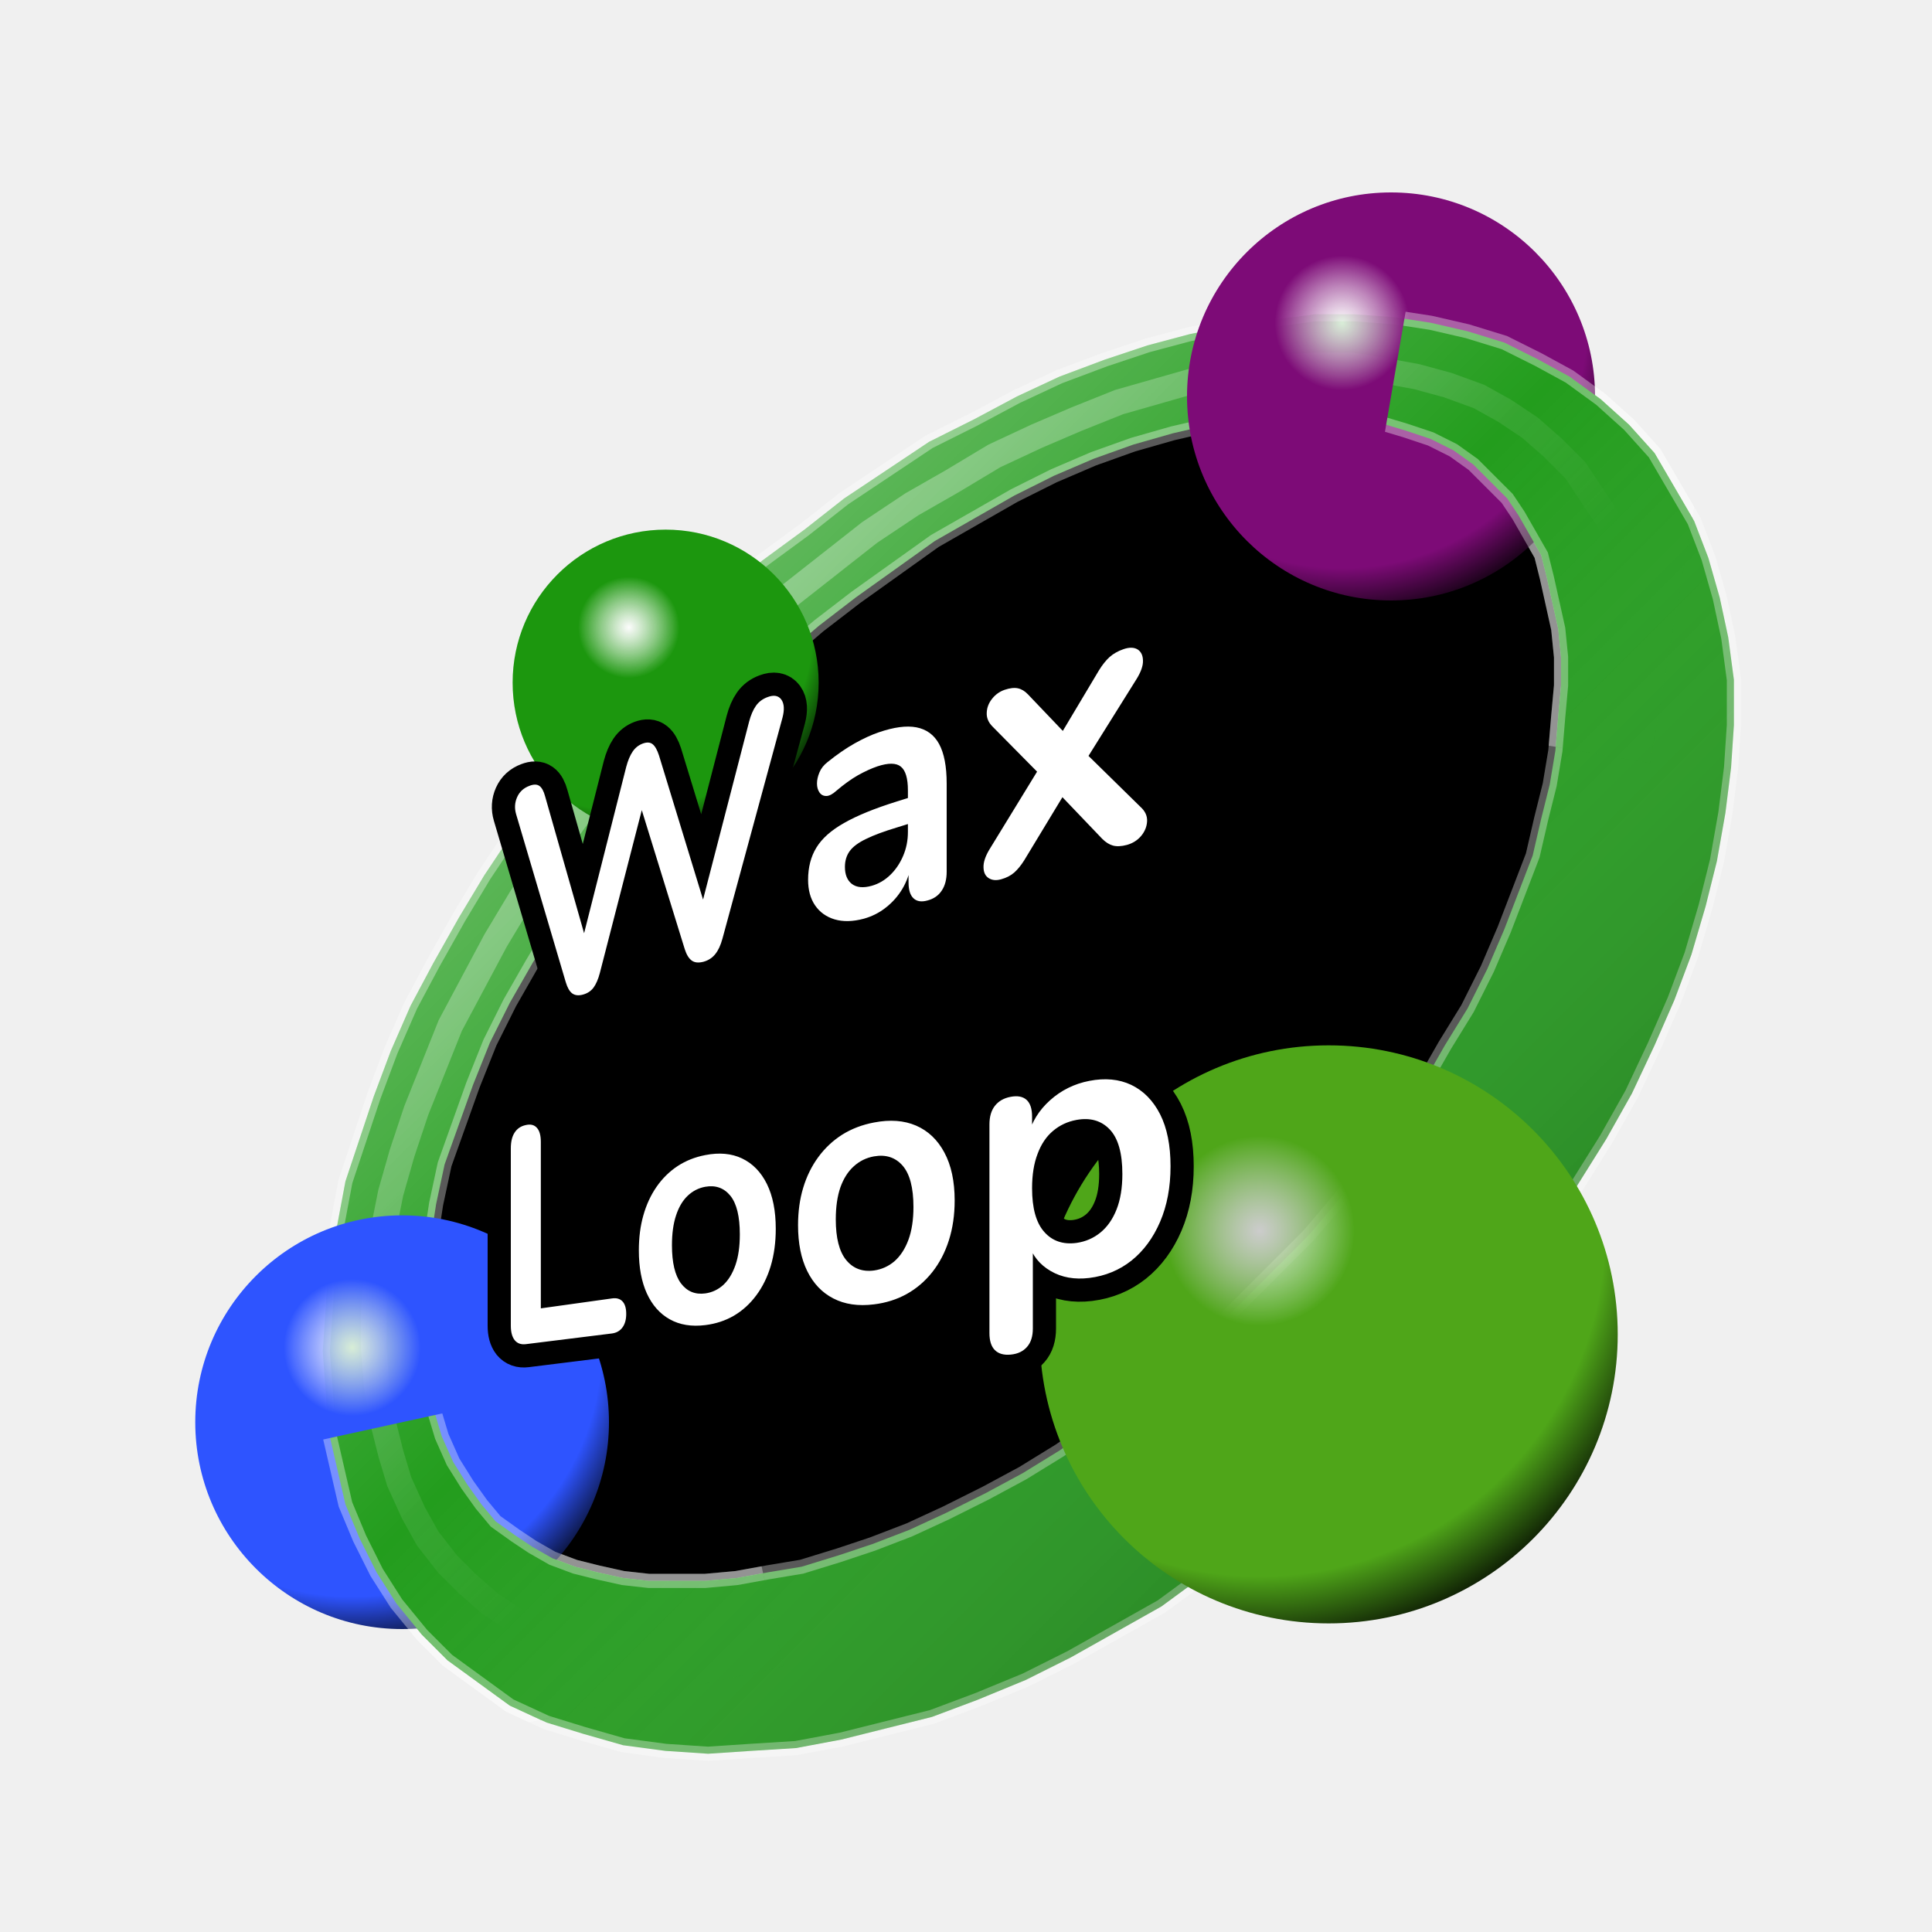
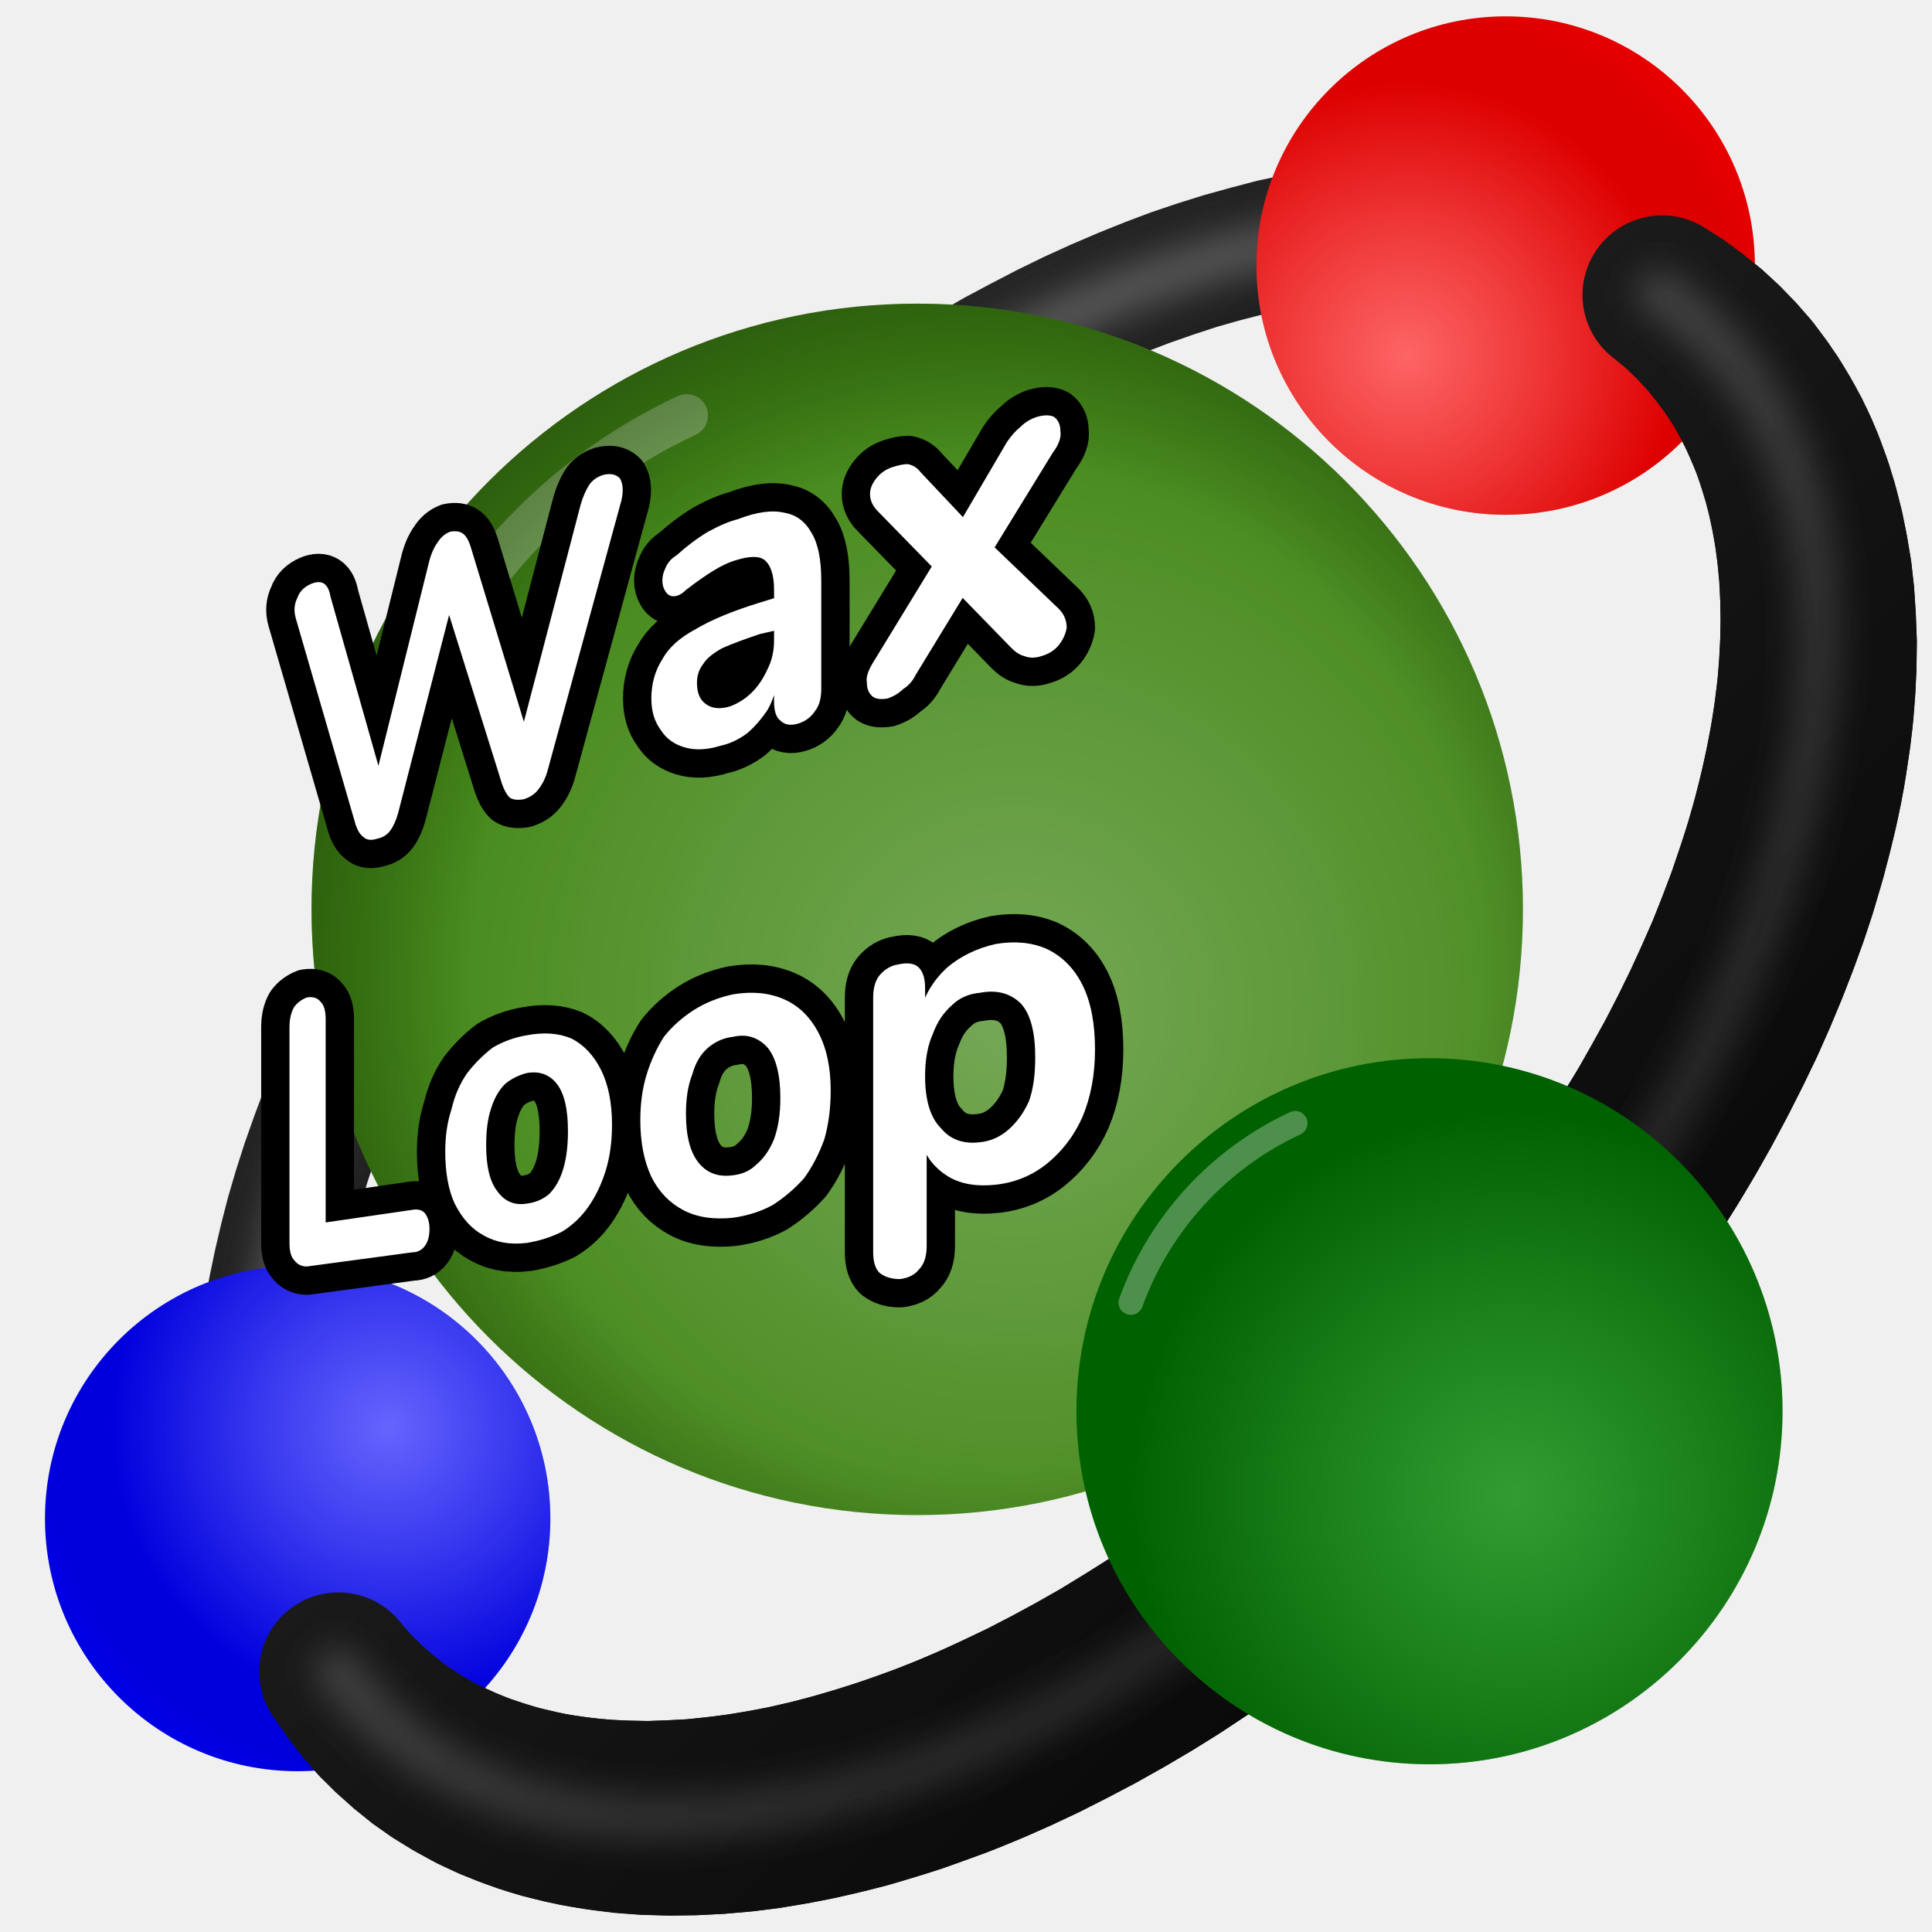
- <svg xmlns="http://www.w3.org/2000/svg" viewBox="0 0 150 150" version="1.1" role="img" aria-label="Logo">
+ <svg xmlns="http://www.w3.org/2000/svg" viewBox="12.3 13.9 122.8 122.8" version="1.1" role="img" aria-label="Logo">
  <defs>
-     <linearGradient id="l-ring" gradientUnits="userSpaceOnUse" x1="120" y1="120" x2="520" y2="520">
-       <stop offset="0" stop-color="#fff" stop-opacity=".45" />
-       <stop offset=".45" stop-color="#fff" stop-opacity="0" />
-       <stop offset="1" stop-color="#000" stop-opacity=".3" />
+     <linearGradient id="l-tube" gradientUnits="userSpaceOnUse" x1="150" y1="150" x2="480" y2="480">
+       <stop offset="0" stop-color="#2c2c2c" />
+       <stop offset=".55" stop-color="#151515" />
+       <stop offset="1" stop-color="#070707" />
    </linearGradient>
-     <linearGradient id="l-shine" gradientUnits="userSpaceOnUse" x1="120" y1="120" x2="480" y2="480">
-       <stop offset="0" stop-color="#fff" stop-opacity=".5" />
-       <stop offset=".6" stop-color="#fff" stop-opacity="0" />
+     <linearGradient id="l-tube-hi" gradientUnits="userSpaceOnUse" x1="150" y1="150" x2="480" y2="480">
+       <stop offset="0" stop-color="#9a9a9a" stop-opacity=".55" />
+       <stop offset=".6" stop-color="#7a7a7a" stop-opacity=".35" />
+       <stop offset="1" stop-color="#555" stop-opacity=".25" />
    </linearGradient>
-     <g id="l-band">
-       <path d="M524 100L534 109L543 119L550 131L557 143L562 156L566 170L569 184L571 199L571 215L570 230L568 246L565 263L561 279L556 296L550 312L543 328L535 345L526 361L516 377L506 393L495 409L483 424L470 439L457 453L443 467L429 480L414 492L399 504L384 515L369 526L353 535L337 544L321 552L304 559L288 565L272 569L256 573L240 576L224 577L209 578L194 577L179 575L165 571L152 567L139 561L128 553L117 545L108 536L99 525L92 514L86 502L81 490L78 477L75 464L74 450L73 436L74 421L75 407L78 392L81 376L86 361L91 346L97 330L104 314L112 299L121 283L130 268L140 253L151 238L163 223L175 209L187 195L201 182L214 169L228 157L243 146L257 135L272 125L287 115L303 107L318 99L333 92L349 86L364 81L379 77L394 74L408 72L423 70L437 70L451 71L464 73L477 76L490 80L502 86L513 92ZM485 129L479 123L472 118L464 114L455 111L445 108L434 107L423 106L411 106L399 107L386 109L373 112L359 116L345 121L331 127L317 134L303 142L289 150L275 160L261 170L248 180L234 192L222 204L209 216L197 229L186 242L175 256L165 270L156 284L147 299L139 313L132 327L126 342L121 356L116 370L113 384L111 397L109 410L108 423L109 435L110 446L112 456L115 466L119 475L124 483L129 490L134 496L141 501L147 505L154 509L162 512L170 514L179 516L188 517L198 517L208 517L219 516L230 514L242 512L255 508L267 504L280 499L293 493L307 486L320 479L333 471L346 462L360 452L372 442L385 431L397 419L409 407L421 395L432 382L442 369L452 356L461 342L469 328L477 315L484 301L490 287L495 274L500 261L503 248L506 236L508 224L509 212L510 201L510 191L509 181L507 172L505 163L503 155L499 148L495 141L491 135Z" style="fill:#239d1d;stroke:#fff;stroke-opacity:.35;stroke-width:5" fill-rule="evenodd" />
-       <path d="M524 100L534 109L543 119L550 131L557 143L562 156L566 170L569 184L571 199L571 215L570 230L568 246L565 263L561 279L556 296L550 312L543 328L535 345L526 361L516 377L506 393L495 409L483 424L470 439L457 453L443 467L429 480L414 492L399 504L384 515L369 526L353 535L337 544L321 552L304 559L288 565L272 569L256 573L240 576L224 577L209 578L194 577L179 575L165 571L152 567L139 561L128 553L117 545L108 536L99 525L92 514L86 502L81 490L78 477L75 464L74 450L73 436L74 421L75 407L78 392L81 376L86 361L91 346L97 330L104 314L112 299L121 283L130 268L140 253L151 238L163 223L175 209L187 195L201 182L214 169L228 157L243 146L257 135L272 125L287 115L303 107L318 99L333 92L349 86L364 81L379 77L394 74L408 72L423 70L437 70L451 71L464 73L477 76L490 80L502 86L513 92ZM485 129L479 123L472 118L464 114L455 111L445 108L434 107L423 106L411 106L399 107L386 109L373 112L359 116L345 121L331 127L317 134L303 142L289 150L275 160L261 170L248 180L234 192L222 204L209 216L197 229L186 242L175 256L165 270L156 284L147 299L139 313L132 327L126 342L121 356L116 370L113 384L111 397L109 410L108 423L109 435L110 446L112 456L115 466L119 475L124 483L129 490L134 496L141 501L147 505L154 509L162 512L170 514L179 516L188 517L198 517L208 517L219 516L230 514L242 512L255 508L267 504L280 499L293 493L307 486L320 479L333 471L346 462L360 452L372 442L385 431L397 419L409 407L421 395L432 382L442 369L452 356L461 342L469 328L477 315L484 301L490 287L495 274L500 261L503 248L506 236L508 224L509 212L510 201L510 191L509 181L507 172L505 163L503 155L499 148L495 141L491 135Z" fill="url(#l-ring)" fill-rule="evenodd" />
-       <path d="M507 117L515 125L521 134L527 143L531 153L535 164L538 176L539 188L540 200L540 213L539 227L537 241L534 255L530 270L525 285L520 300L513 315L506 330L497 345L488 360L479 374L468 389L457 403L445 417L433 430L420 443L407 455L393 467L380 478L365 488L351 498L336 507L322 515L307 522L292 529L278 534L263 539L249 543L235 545L222 547L208 548L196 547L184 546L172 544L161 540L151 536L141 531L132 525L124 518L117 511L110 502L105 493L100 482L97 472L94 460L92 448L91 435L91 422L92 409L94 395L97 380L101 366L106 351L112 336L118 321L126 306L134 291L143 276L153 261L163 247L174 233L186 219L198 206L211 193L224 180L238 169L252 158L266 147L281 137L295 129L310 120L325 113L339 107L354 101L368 97L382 93L396 90L410 89L423 88L436 88L448 90L459 92L470 95L481 99L490 104L499 110L507 117" fill="none" stroke="url(#l-shine)" stroke-width="9" stroke-linecap="round" />
-     </g>
-     <radialGradient id="l-success" cx="38%" cy="32%" r="75%">
-       <stop offset="0" stop-color="#fff" stop-opacity=".8" />
-       <stop offset=".22" style="stop-color:#1c970e" />
-       <stop offset=".8" style="stop-color:#1c970e" />
-       <stop offset="1" stop-color="#000" />
+     <filter id="l-soft" x="-10%" y="-10%" width="120%" height="120%">
+       <feGaussianBlur stdDeviation="5" />
+     </filter>
+     <radialGradient id="l-gray-g" cx="58%" cy="58%" r=".55">
+       <stop offset="0" stop-color="#c4c4c4" stop-opacity=".95" />
+       <stop offset=".5" stop-color="#c4c4c4" stop-opacity=".5" />
+       <stop offset="1" stop-color="#c4c4c4" stop-opacity="0" />
    </radialGradient>
-     <radialGradient id="l-tertiary" cx="38%" cy="32%" r="75%">
-       <stop offset="0" stop-color="#fff" stop-opacity=".8" />
-       <stop offset=".22" style="stop-color:#7d0b77" />
-       <stop offset=".8" style="stop-color:#7d0b77" />
-       <stop offset="1" stop-color="#000" />
+     <radialGradient id="l-red-g" cx="30%" cy="68%" r=".55">
+       <stop offset="0" stop-color="#ff6a6a" stop-opacity=".95" />
+       <stop offset=".5" stop-color="#ff6a6a" stop-opacity=".5" />
+       <stop offset="1" stop-color="#ff6a6a" stop-opacity="0" />
    </radialGradient>
-     <clipPath id="l-front-tertiary">
-       <path d="M431.0 209.4L541.4 228.4L579.4 7.6L469.0 -11.4Z" />
-     </clipPath>
-     <radialGradient id="l-secondary" cx="38%" cy="32%" r="75%">
-       <stop offset="0" stop-color="#fff" stop-opacity=".8" />
-       <stop offset=".22" style="stop-color:#2e54ff" />
-       <stop offset=".8" style="stop-color:#2e54ff" />
-       <stop offset="1" stop-color="#000" />
+     <radialGradient id="l-red-r" cx="30%" cy="68%" r=".95">
+       <stop offset=".72" stop-color="#ff0000" stop-opacity="0" />
+       <stop offset="1" stop-color="#ff0000" />
    </radialGradient>
-     <clipPath id="l-front-secondary">
-       <path d="M-9.4 485.2L14.8 595.6L235.6 547.2L211.4 436.8Z" />
-     </clipPath>
-     <radialGradient id="l-primary" cx="38%" cy="32%" r="75%">
-       <stop offset="0" stop-color="#fff" stop-opacity=".8" />
-       <stop offset=".22" style="stop-color:#4fa619" />
-       <stop offset=".8" style="stop-color:#4fa619" />
-       <stop offset="1" stop-color="#000" />
+     <radialGradient id="l-blue-g" cx="68%" cy="32%" r=".55">
+       <stop offset="0" stop-color="#6a6aff" stop-opacity=".95" />
+       <stop offset=".5" stop-color="#6a6aff" stop-opacity=".5" />
+       <stop offset="1" stop-color="#6a6aff" stop-opacity="0" />
+     </radialGradient>
+     <radialGradient id="l-blue-r" cx="68%" cy="32%" r=".95">
+       <stop offset=".72" stop-color="#0000ff" stop-opacity="0" />
+       <stop offset="1" stop-color="#0000ff" />
+     </radialGradient>
+     <radialGradient id="l-green-g" cx="62%" cy="62%" r=".55">
+       <stop offset="0" stop-color="#35a035" stop-opacity=".95" />
+       <stop offset=".5" stop-color="#35a035" stop-opacity=".5" />
+       <stop offset="1" stop-color="#35a035" stop-opacity="0" />
+     </radialGradient>
+     <radialGradient id="l-title-g" cx="58%" cy="58%" r=".55">
+       <stop offset="0" stop-color="#fff" stop-opacity=".95" />
+       <stop offset=".5" stop-color="#fff" stop-opacity=".5" />
+       <stop offset="1" stop-color="#fff" stop-opacity="0" />
+     </radialGradient>
+     <radialGradient id="l-title-e" cx=".55" cy=".55" r=".6">
+       <stop offset=".7" stop-color="#000" stop-opacity="0" />
+       <stop offset="1" stop-color="#000" stop-opacity=".35" />
    </radialGradient>
  </defs>
  <g transform="translate(9 9) scale(0.22)">
-     <ellipse cx="315.7" cy="317.8" rx="277.3" ry="162.4" transform="rotate(-46.3 315.7 317.8)" fill="#000" />
-     <use href="#l-band" />
-     <circle cx="194" cy="200" r="54" fill="url(#l-success)" />
-     <circle cx="450" cy="99" r="72" fill="url(#l-tertiary)" />
-     <circle cx="101" cy="461" r="73" fill="url(#l-secondary)" />
-     <circle cx="428" cy="430" r="102" fill="url(#l-primary)" />
-     <use href="#l-band" clip-path="url(#l-front-tertiary)" />
-     <use href="#l-band" clip-path="url(#l-front-secondary)" />
+     <path d="M523.9 100.0L528.8 104.5L533.5 109.3L537.9 114.3L542.0 119.7L545.9 125.2L549.5 131.1L552.8 137.1L555.8 143.4L558.4 149.8L560.8 156.5L562.8 163.3L564.6 170.3L566.0 177.4L567.2 184.6L568.0 192.0L568.5 199.4L568.8 207.0L568.7 214.7L568.4 222.4L567.8 230.2L566.9 238.1L565.7 246.1L564.3 254.1L562.6 262.1L560.6 270.2L558.4 278.3L556.0 286.5L553.3 294.6L550.3 302.8L547.1 311.0L543.7 319.1L540.1 327.3L536.2 335.4L532.1 343.5L527.8 351.6L523.3 359.7L518.6 367.7L513.7 375.6L508.6 383.5L503.3 391.4L497.8 399.1L492.1 406.8L486.3 414.4L480.3 421.9L474.2 429.2L467.9 436.5L461.4 443.7L454.8 450.7L448.1 457.6L441.2 464.4L434.2 471.0L427.1 477.5L419.9 483.9L412.6 490.0L405.2 496.0L397.7 501.8L390.1 507.5L382.5 513.0L374.7 518.2L367.0 523.3L359.1 528.2L351.2 532.8L343.3 537.3L335.3 541.5L327.4 545.5L319.4 549.3L311.3 552.9L303.3 556.2L295.3 559.2L287.3 562.1L279.3 564.6L271.3 567.0L263.3 569.0L255.4 570.8L247.5 572.3L239.7 573.6L231.9 574.5L224.2 575.2L216.5 575.6L208.9 575.7L201.4 575.5L194.1 575.0L186.8 574.2L179.6 573.1L172.6 571.7L165.7 570.0L158.9 567.9L152.4 565.5L146.0 562.8L139.8 559.8L133.8 556.5L128.0 552.9L122.5 549.0L117.3 544.8L112.3 540.3L107.5 535.6L103.1 530.7L99.0 525.5L95.1 520.1L91.5 514.5L88.3 508.7L85.3 502.7L82.7 496.6L80.3 490.4L78.2 484.0L76.4 477.4L74.9 470.8L73.6 464.0L72.6 457.1L71.9 450.2L71.5 443.1L71.3 435.9L71.4 428.7L71.7 421.3L72.3 413.9L73.1 406.4L74.2 398.9L75.5 391.3L77.1 383.6L78.9 375.9L80.9 368.1L83.2 360.3L85.7 352.5L88.5 344.6L91.4 336.8L94.6 328.9L98.0 321.0L101.6 313.1L105.5 305.3L109.5 297.4L113.7 289.6L118.2 281.8L122.8 274.0L127.7 266.3L132.7 258.6L137.9 251.0L143.2 243.5L148.8 236.0L154.5 228.6L160.3 221.3L166.4 214.1L172.5 207.0L178.8 200.0L185.3 193.2L191.8 186.4L198.5 179.8L205.4 173.3L212.3 167.0L219.3 160.8L226.4 154.8L233.6 148.9L240.9 143.2L248.3 137.6L255.7 132.3L263.2 127.1L270.7 122.1L278.3 117.3L286.0 112.7L293.6 108.3L301.3 104.2L309.0 100.2L316.8 96.4L324.5 92.9L332.2 89.6L339.9 86.5L347.6 83.6L355.3 81.0L363.0 78.6L370.6 76.5L378.2 74.5L385.7 72.9L393.2 71.5L400.7 70.3L408.0 69.4L415.4 68.7L422.6 68.3L429.8 68.2L436.9 68.3L443.9 68.7L450.8 69.3L457.6 70.3L464.3 71.5L470.9 73.0L477.4 74.8L483.8 76.9L490.0 79.3L496.1 82.0L502.0 85.0L507.8 88.3L513.3 91.9L518.7 95.8L523.9 100.0L490.7 134.7L488.0 131.8L485.0 129.0L481.9 126.3L478.6 123.8L475.1 121.5L471.4 119.3L467.5 117.3L463.3 115.4L459.0 113.8L454.4 112.3L449.7 111.0L444.8 110.0L439.6 109.1L434.3 108.5L428.9 108.1L423.2 107.9L417.4 107.9L411.5 108.2L405.4 108.7L399.2 109.4L392.9 110.4L386.5 111.6L379.9 113.1L373.3 114.8L366.6 116.7L359.9 118.9L353.0 121.3L346.2 123.9L339.2 126.8L332.3 129.8L325.3 133.1L318.3 136.6L311.3 140.3L304.3 144.3L297.3 148.4L290.3 152.7L283.4 157.2L276.5 161.9L269.7 166.8L262.8 171.9L256.1 177.1L249.4 182.5L242.8 188.1L236.3 193.8L229.9 199.7L223.6 205.7L217.4 211.8L211.3 218.0L205.3 224.4L199.5 230.9L193.8 237.5L188.2 244.1L182.8 250.9L177.6 257.7L172.5 264.6L167.5 271.6L162.8 278.6L158.2 285.7L153.8 292.8L149.6 300.0L145.6 307.1L141.8 314.3L138.2 321.5L134.8 328.6L131.6 335.8L128.7 342.9L125.9 350.0L123.4 357.0L121.1 364.0L119.0 370.9L117.1 377.8L115.5 384.6L114.1 391.3L113.0 397.8L112.0 404.3L111.3 410.7L110.9 416.9L110.6 423.0L110.6 428.9L110.9 434.7L111.3 440.4L112.0 445.8L112.8 451.1L113.9 456.2L115.2 461.0L116.7 465.7L118.4 470.2L120.2 474.5L122.3 478.5L124.5 482.3L126.8 486.0L129.3 489.4L132.0 492.6L134.7 495.5L137.7 498.3L140.7 500.9L143.9 503.3L147.2 505.6L150.6 507.6L154.1 509.5L157.8 511.2L161.6 512.8L165.6 514.2L169.7 515.5L174.0 516.5L178.4 517.5L182.9 518.2L187.7 518.8L192.5 519.2L197.6 519.4L202.7 519.5L208.1 519.3L213.5 519.0L219.1 518.4L224.9 517.7L230.7 516.7L236.7 515.6L242.8 514.2L249.0 512.6L255.2 510.8L261.6 508.8L268.0 506.6L274.6 504.2L281.1 501.6L287.8 498.7L294.4 495.6L301.1 492.4L307.8 488.9L314.6 485.2L321.3 481.4L328.0 477.3L334.8 473.1L341.5 468.6L348.1 464.0L354.8 459.2L361.4 454.3L367.9 449.2L374.4 443.9L380.8 438.5L387.1 432.9L393.3 427.2L399.5 421.3L405.5 415.4L411.4 409.3L417.2 403.1L422.9 396.8L428.5 390.4L433.9 383.9L439.2 377.3L444.3 370.7L449.3 364.0L454.1 357.2L458.8 350.4L463.2 343.6L467.5 336.7L471.7 329.8L475.6 322.9L479.4 316.0L482.9 309.1L486.3 302.2L489.4 295.3L492.4 288.5L495.1 281.7L497.7 274.9L500.0 268.2L502.2 261.6L504.1 255.1L505.8 248.6L507.3 242.3L508.6 236.0L509.7 229.9L510.6 223.9L511.3 218.0L511.7 212.2L512.0 206.6L512.1 201.1L512.0 195.8L511.8 190.6L511.3 185.6L510.7 180.8L509.9 176.1L508.9 171.6L507.8 167.2L506.5 163.0L505.1 158.9L503.5 155.1L501.8 151.3L499.9 147.7L497.8 144.2L495.6 140.9L493.3 137.7L490.7 134.7Z" fill="url(#l-tube)" />
+     <path d="M507.3 117.3L511.0 121.1L514.6 125.1L517.9 129.3L521.0 133.7L523.8 138.3L526.5 143.1L528.9 148.0L531.1 153.2L533.1 158.5L534.9 164.0L536.4 169.7L537.6 175.5L538.7 181.5L539.5 187.6L540.0 193.9L540.3 200.3L540.4 206.8L540.2 213.4L539.8 220.2L539.2 227.1L538.3 234.0L537.2 241.1L535.8 248.2L534.2 255.4L532.4 262.6L530.3 270.0L528.0 277.3L525.5 284.8L522.7 292.2L519.8 299.7L516.6 307.2L513.2 314.7L509.6 322.2L505.7 329.8L501.7 337.3L497.5 344.7L493.1 352.2L488.5 359.6L483.7 367.0L478.7 374.3L473.5 381.5L468.2 388.7L462.7 395.8L457.1 402.9L451.3 409.8L445.4 416.6L439.3 423.4L433.1 430.0L426.8 436.5L420.3 442.9L413.8 449.1L407.1 455.2L400.3 461.2L393.5 467.0L386.5 472.6L379.5 478.1L372.4 483.4L365.3 488.5L358.1 493.4L350.9 498.2L343.6 502.7L336.3 507.1L328.9 511.3L321.6 515.2L314.2 518.9L306.9 522.5L299.5 525.8L292.2 528.9L284.9 531.7L277.7 534.3L270.4 536.7L263.3 538.9L256.1 540.8L249.1 542.5L242.1 544.0L235.2 545.2L228.4 546.1L221.6 546.8L215.0 547.3L208.5 547.5L202.1 547.5L195.8 547.2L189.7 546.7L183.6 546.0L177.8 545.0L172.0 543.7L166.5 542.2L161.0 540.5L155.8 538.5L150.7 536.3L145.8 533.9L141.1 531.2L136.5 528.3L132.2 525.2L128.1 521.8L124.1 518.3L120.4 514.5L116.8 510.5L113.5 506.3L110.4 501.9L107.6 497.3L104.9 492.5L102.5 487.6L100.3 482.4L98.3 477.1L96.5 471.6L95.0 465.9L93.8 460.1L92.7 454.1L91.9 448.0L91.4 441.7L91.1 435.3L91.0 428.8L91.2 422.2L91.6 415.4L92.2 408.5L93.1 401.6L94.2 394.5L95.6 387.4L97.2 380.2L99.0 373.0L101.1 365.6L103.4 358.3L105.9 350.8L108.7 343.4L111.6 335.9L114.8 328.4L118.2 320.9L121.8 313.4L125.7 305.8L129.7 298.3L133.9 290.9L138.3 283.4L142.9 276.0L147.7 268.6L152.7 261.3L157.9 254.1L163.2 246.9L168.7 239.8L174.3 232.7L180.1 225.8L186.0 219.0L192.1 212.2L198.3 205.6L204.6 199.1L211.1 192.7L217.6 186.5L224.3 180.4L231.1 174.4L237.9 168.6L244.9 163.0L251.9 157.5L259.0 152.2L266.1 147.1L273.3 142.2L280.5 137.4L287.8 132.9L295.1 128.5L302.5 124.3L309.8 120.4L317.2 116.7L324.5 113.1L331.9 109.8L339.2 106.7L346.5 103.9L353.7 101.3L361.0 98.9L368.1 96.7L375.3 94.8L382.3 93.1L389.3 91.6L396.2 90.4L403.0 89.5L409.8 88.8L416.4 88.3L422.9 88.1L429.3 88.1L435.6 88.4L441.7 88.9L447.8 89.6L453.6 90.6L459.4 91.9L464.9 93.4L470.4 95.1L475.6 97.1L480.7 99.3L485.6 101.7L490.3 104.4L494.9 107.3L499.2 110.4L503.3 113.8L507.3 117.3" fill="none" stroke="url(#l-tube-hi)" stroke-width="13" stroke-linecap="round" filter="url(#l-soft)" />
+     <circle cx="194" cy="200" r="54" fill="#808080" />
+     <circle cx="194" cy="200" r="54" fill="url(#l-gray-g)" />
+     <circle cx="450" cy="99" r="72" fill="#dd0000" />
+     <circle cx="450" cy="99" r="72" fill="url(#l-red-r)" />
+     <circle cx="450" cy="99" r="72" fill="url(#l-red-g)" />
+     <circle cx="101" cy="461" r="73" fill="#0000dd" />
+     <circle cx="101" cy="461" r="73" fill="url(#l-blue-r)" />
+     <circle cx="101" cy="461" r="73" fill="url(#l-blue-g)" />
+     <circle cx="280" cy="285" r="175" fill="#408614" />
+     <circle cx="280" cy="285" r="175" fill="url(#l-title-g)" opacity=".3" />
+     <path d="M132.0 231.1A157.5 157.5 0 0 1 213.4 142.3" fill="none" stroke="#fff" stroke-opacity=".3" stroke-width="12.3" stroke-linecap="round" />
+     <circle cx="280" cy="285" r="175" fill="url(#l-title-e)" />
+     <path d="M506.9 87.7L512.9 91.5L518.6 95.7L524.1 100.2L529.3 105.0L534.3 110.2L539.0 115.6L543.3 121.4L547.3 127.5L551.0 133.8L554.4 140.4L557.4 147.2L560.0 154.2L562.3 161.4L564.2 168.8L565.8 176.4L567.1 184.1L568.0 191.9L568.5 199.9L568.8 208.0L568.7 216.2L568.2 224.5L567.5 232.9L566.4 241.3L565.1 249.8L563.4 258.4L561.4 267.0L559.2 275.6L556.6 284.3L553.8 293.0L550.7 301.7L547.3 310.5L543.7 319.2L539.8 327.9L535.6 336.6L531.2 345.3L526.6 353.9L521.7 362.5L516.6 371.0L511.2 379.5L505.7 387.9L499.9 396.2L493.9 404.4L487.8 412.5L481.4 420.5L474.9 428.4L468.1 436.2L461.2 443.9L454.2 451.4L447.0 458.7L439.6 465.9L432.1 473.0L424.5 479.8L416.8 486.5L408.9 493.0L401.0 499.3L392.9 505.4L384.8 511.3L376.5 517.0L368.2 522.5L359.9 527.7L351.5 532.7L343.0 537.4L334.5 541.9L326.0 546.2L317.4 550.2L308.9 553.9L300.3 557.4L291.7 560.5L283.2 563.4L274.6 566.0L266.1 568.3L257.6 570.3L249.2 572.0L240.8 573.4L232.5 574.5L224.3 575.2L216.1 575.6L208.0 575.7L200.0 575.5L192.2 574.9L184.4 573.9L176.8 572.6L169.4 570.9L162.1 568.9L155.0 566.5L148.1 563.8L141.4 560.7L135.0 557.2L128.8 553.4L122.9 549.3L117.3 544.8L111.9 540.0L106.9 535.0L102.2 529.6L97.9 524.0L93.9 518.2A22.9 22.9 0 0 1 131.1 491.5L131.1 491.5L134.0 494.8L137.1 497.8L140.3 500.6L143.6 503.2L147.2 505.6L150.8 507.8L154.6 509.8L158.6 511.6L162.7 513.2L167.0 514.6L171.4 515.9L176.0 517.0L180.8 517.9L185.8 518.6L190.9 519.1L196.3 519.4L201.7 519.5L207.4 519.3L213.2 519.0L219.2 518.4L225.3 517.6L231.6 516.6L238.0 515.3L244.5 513.8L251.2 512.0L257.9 510.0L264.7 507.8L271.7 505.3L278.6 502.6L285.7 499.6L292.8 496.4L299.9 493.0L307.1 489.3L314.3 485.4L321.5 481.3L328.7 476.9L335.9 472.3L343.0 467.6L350.1 462.6L357.2 457.4L364.2 452.1L371.1 446.5L378.0 440.8L384.8 434.9L391.5 428.9L398.1 422.7L404.5 416.3L410.9 409.8L417.1 403.2L423.2 396.5L429.1 389.7L434.9 382.7L440.5 375.7L445.9 368.6L451.2 361.4L456.2 354.2L461.1 346.9L465.8 339.5L470.3 332.2L474.5 324.8L478.6 317.4L482.4 310.1L486.0 302.7L489.4 295.4L492.6 288.1L495.5 280.8L498.2 273.6L500.6 266.5L502.8 259.5L504.8 252.5L506.5 245.7L508.0 238.9L509.3 232.3L510.3 225.9L511.1 219.5L511.7 213.3L512.0 207.3L512.1 201.5L512.0 195.8L511.7 190.3L511.2 184.9L510.5 179.8L509.6 174.8L508.6 170.0L507.3 165.5L505.9 161.0L504.3 156.8L502.5 152.7L500.5 148.8L498.4 145.1L496.0 141.5L493.5 138.1L490.8 134.8L487.9 131.7L484.8 128.7L481.4 125.9A23.0 23.0 0 0 1 506.9 87.7Z" fill="url(#l-tube)" />
+     <path d="M494.2 106.8L498.8 110.1L503.3 113.7L507.5 117.5L511.4 121.6L515.2 125.8L518.7 130.4L521.9 135.1L524.9 140.1L527.6 145.3L530.1 150.7L532.3 156.3L534.3 162.1L536.0 168.1L537.4 174.3L538.5 180.6L539.4 187.2L540.0 193.9L540.3 200.7L540.4 207.7L540.2 214.8L539.7 222.0L538.9 229.4L537.9 236.8L536.5 244.4L535.0 252.0L533.1 259.8L531.0 267.6L528.6 275.4L526.0 283.3L523.1 291.3L519.9 299.3L516.5 307.3L512.9 315.3L509.0 323.3L504.9 331.4L500.5 339.4L496.0 347.3L491.2 355.3L486.2 363.2L481.0 371.0L475.5 378.8L469.9 386.5L464.1 394.1L458.1 401.6L452.0 409.0L445.7 416.4L439.2 423.5L432.5 430.6L425.8 437.5L418.8 444.3L411.8 450.9L404.7 457.4L397.4 463.7L390.0 469.8L382.6 475.7L375.0 481.4L367.4 487.0L359.8 492.3L352.1 497.4L344.3 502.3L336.5 507.0L328.7 511.4L320.8 515.6L313.0 519.6L305.1 523.3L297.3 526.8L289.5 530.0L281.7 532.9L273.9 535.6L266.3 538.0L258.6 540.2L251.1 542.1L243.6 543.7L236.2 545.0L228.9 546.0L221.7 546.8L214.7 547.3L207.7 547.5L200.9 547.5L194.2 547.1L187.7 546.5L181.3 545.6L175.1 544.4L169.1 543.0L163.2 541.2L157.5 539.2L152.1 536.9L146.8 534.4L141.7 531.6L136.8 528.5L132.2 525.2L127.8 521.6L123.6 517.8L119.6 513.7L115.9 509.4L112.5 504.9" fill="none" stroke="url(#l-tube-hi)" stroke-width="13" stroke-linecap="round" filter="url(#l-soft)" />
+     <circle cx="428" cy="430" r="102" fill="#006100" />
+     <circle cx="428" cy="430" r="102" fill="url(#l-green-g)" />
+     <path d="M341.7 398.6A91.8 91.8 0 0 1 389.2 346.8" fill="none" stroke="#fff" stroke-opacity=".3" stroke-width="7.1" stroke-linecap="round" />
  </g>
-   <path d="M45.26 77.22Q44.75 77.36 44.43 77.13Q44.12 76.90 43.93 76.27L40.07 63.21Q39.87 62.52 40.15 61.89Q40.43 61.26 41.11 61.01Q41.60 60.82 41.88 61.02Q42.16 61.22 42.32 61.82L45.72 73.76L44.96 73.99L48.62 59.54Q48.82 58.79 49.12 58.35Q49.42 57.91 49.90 57.73Q50.39 57.55 50.67 57.78Q50.95 58.00 51.16 58.64L54.96 71.07L54.21 71.29L58.16 56.03Q58.36 55.27 58.69 54.80Q59.02 54.33 59.60 54.12Q60.32 53.85 60.66 54.31Q61.00 54.78 60.75 55.73L56.09 72.88Q55.88 73.65 55.53 74.08Q55.19 74.51 54.62 74.67Q54.04 74.82 53.71 74.58Q53.37 74.34 53.16 73.68L49.60 62.16L50.06 62.00L46.57 75.55Q46.38 76.27 46.08 76.68Q45.78 77.08 45.26 77.22ZM67.06 71.33Q65.79 71.67 64.80 71.38Q63.83 71.09 63.28 70.29Q62.74 69.50 62.74 68.31Q62.74 66.85 63.39 65.80Q64.04 64.74 65.53 63.90Q67.03 63.04 69.62 62.23L70.87 61.84L70.87 63.86L69.65 64.24Q68.12 64.70 67.23 65.14Q66.34 65.57 65.97 66.08Q65.60 66.59 65.60 67.31Q65.60 68.21 66.14 68.63Q66.70 69.05 67.69 68.77Q68.49 68.54 69.12 67.93Q69.75 67.32 70.12 66.45Q70.49 65.58 70.49 64.60L70.49 61.36Q70.49 59.96 69.94 59.52Q69.40 59.08 68.12 59.50Q67.42 59.74 66.61 60.19Q65.81 60.65 64.93 61.40Q64.49 61.80 64.15 61.80Q63.81 61.80 63.62 61.52Q63.43 61.24 63.43 60.83Q63.43 60.43 63.62 59.97Q63.81 59.51 64.25 59.17Q65.34 58.29 66.35 57.72Q67.37 57.15 68.22 56.86Q69.99 56.25 71.15 56.47Q72.33 56.70 72.91 57.76Q73.50 58.84 73.50 60.84L73.50 67.68Q73.50 68.57 73.12 69.14Q72.74 69.72 72.02 69.91Q71.32 70.11 70.93 69.75Q70.54 69.39 70.54 68.52L70.54 67.17L70.74 67.11Q70.57 68.15 70.06 69.01Q69.55 69.86 68.78 70.46Q68.03 71.06 67.06 71.33ZM77.72 68.27Q77.14 68.43 76.75 68.17Q76.37 67.92 76.36 67.34Q76.34 66.77 76.79 66.00L81.18 58.83L81.18 60.58L77.06 56.41Q76.58 55.93 76.61 55.34Q76.63 54.75 77.02 54.26Q77.40 53.77 77.99 53.56Q78.61 53.35 79.03 53.44Q79.45 53.53 79.81 53.91L83.13 57.39L81.90 57.78L85.32 52.05Q85.72 51.40 86.15 51.01Q86.59 50.62 87.23 50.40Q87.90 50.17 88.32 50.42Q88.73 50.68 88.74 51.29Q88.76 51.89 88.23 52.74L83.86 59.73L83.86 58.05L88.55 62.65Q89.09 63.14 89.06 63.76Q89.03 64.38 88.60 64.90Q88.17 65.41 87.49 65.60Q86.85 65.77 86.41 65.65Q85.98 65.53 85.58 65.13L81.90 61.28L83.07 60.93L79.51 66.81Q79.15 67.38 78.75 67.74Q78.34 68.10 77.72 68.27ZM40.83 104.36Q40.27 104.43 39.96 104.05Q39.66 103.67 39.66 102.93L39.66 89.16Q39.66 88.39 39.95 87.94Q40.25 87.47 40.82 87.35Q41.38 87.22 41.68 87.56Q41.99 87.89 41.99 88.66L41.99 101.58L47.51 100.81Q48.04 100.73 48.33 101.04Q48.62 101.35 48.62 102.01Q48.62 102.66 48.33 103.06Q48.04 103.46 47.51 103.53ZM54.76 102.88Q53.16 103.08 52.00 102.43Q50.85 101.79 50.22 100.42Q49.60 99.05 49.60 97.08Q49.60 95.59 49.95 94.36Q50.30 93.12 50.97 92.15Q51.65 91.17 52.60 90.54Q53.56 89.91 54.76 89.68Q56.39 89.36 57.61 89.94Q58.85 90.53 59.54 91.92Q60.23 93.32 60.23 95.40Q60.23 96.98 59.84 98.29Q59.45 99.59 58.71 100.58Q57.98 101.56 56.98 102.15Q55.98 102.73 54.76 102.88ZM54.76 100.42Q55.55 100.31 56.16 99.76Q56.76 99.20 57.10 98.22Q57.44 97.24 57.44 95.84Q57.44 93.74 56.70 92.83Q55.96 91.93 54.76 92.14Q53.98 92.28 53.39 92.84Q52.81 93.39 52.49 94.36Q52.17 95.32 52.17 96.68Q52.17 98.70 52.87 99.64Q53.58 100.58 54.76 100.42ZM67.86 101.27Q66.03 101.50 64.70 100.81Q63.39 100.14 62.67 98.68Q61.96 97.23 61.96 95.13Q61.96 93.54 62.36 92.22Q62.76 90.89 63.53 89.84Q64.30 88.79 65.38 88.10Q66.48 87.41 67.86 87.15Q69.72 86.79 71.12 87.39Q72.53 88.00 73.32 89.48Q74.12 90.97 74.12 93.20Q74.12 94.89 73.67 96.30Q73.22 97.71 72.38 98.77Q71.54 99.83 70.39 100.47Q69.25 101.10 67.86 101.27ZM67.86 98.64Q68.76 98.51 69.45 97.92Q70.14 97.31 70.53 96.26Q70.92 95.20 70.92 93.71Q70.92 91.46 70.07 90.49Q69.23 89.54 67.86 89.78Q66.96 89.94 66.29 90.55Q65.62 91.15 65.25 92.18Q64.89 93.22 64.89 94.67Q64.89 96.83 65.69 97.82Q66.50 98.82 67.86 98.64ZM78.48 105.17Q77.67 105.25 77.24 104.82Q76.82 104.40 76.82 103.50L76.82 87.30Q76.82 86.40 77.24 85.86Q77.67 85.31 78.45 85.16Q79.26 85.00 79.70 85.39Q80.13 85.78 80.13 86.69L80.13 88.99L79.83 88.16Q80.24 86.58 81.52 85.43Q82.82 84.26 84.57 83.92Q86.41 83.56 87.83 84.23Q89.26 84.92 90.07 86.51Q90.88 88.11 90.88 90.55Q90.88 92.97 90.07 94.86Q89.26 96.74 87.85 97.87Q86.44 98.99 84.57 99.22Q82.85 99.43 81.57 98.68Q80.30 97.94 79.86 96.56L80.19 96.52L80.19 103.14Q80.19 104.06 79.74 104.57Q79.29 105.09 78.48 105.17ZM83.58 96.50Q84.63 96.35 85.43 95.70Q86.24 95.04 86.69 93.90Q87.14 92.76 87.14 91.15Q87.14 88.71 86.15 87.68Q85.17 86.66 83.58 86.95Q82.54 87.14 81.76 87.80Q80.98 88.45 80.56 89.58Q80.13 90.69 80.13 92.25Q80.13 94.58 81.07 95.64Q82.01 96.71 83.58 96.50Z" fill="#fff" stroke="#000" stroke-width="3.6" stroke-linejoin="round" paint-order="stroke" />
+   <path d="M36.3 67.2Q35.7 67.4 35.4 67.1Q35.1 66.9 34.9 66.3L31.1 53.2Q30.9 52.5 31.2 51.9Q31.4 51.3 32.1 51.0Q32.6 50.8 32.9 51.0Q33.2 51.2 33.3 51.8L36.7 63.8L36.0 64.0L39.6 49.5Q39.8 48.8 40.1 48.4Q40.4 47.9 40.9 47.7Q41.4 47.6 41.7 47.8Q42.0 48.0 42.2 48.6L46.0 61.1L45.2 61.3L49.2 46.0Q49.4 45.3 49.7 44.8Q50.0 44.3 50.6 44.1Q51.3 43.9 51.7 44.3Q52.0 44.8 51.8 45.7L47.1 62.9Q46.9 63.6 46.5 64.1Q46.2 64.5 45.6 64.7Q45.0 64.8 44.7 64.6Q44.4 64.3 44.2 63.7L40.6 52.2L41.1 52.0L37.6 65.6Q37.4 66.3 37.1 66.7Q36.8 67.1 36.3 67.2ZM58.1 61.3Q56.8 61.7 55.8 61.4Q54.8 61.1 54.3 60.3Q53.7 59.5 53.7 58.3Q53.7 56.9 54.4 55.8Q55.0 54.7 56.5 53.9Q58.0 53.0 60.6 52.2L61.9 51.8L61.9 53.9L60.6 54.2Q59.1 54.7 58.2 55.1Q57.3 55.6 57.0 56.1Q56.6 56.6 56.6 57.3Q56.6 58.2 57.1 58.6Q57.7 59.1 58.7 58.8Q59.5 58.5 60.1 57.9Q60.7 57.3 61.1 56.4Q61.5 55.6 61.5 54.6L61.5 51.4Q61.5 50.0 60.9 49.5Q60.4 49.1 59.1 49.5Q58.4 49.7 57.6 50.2Q56.8 50.7 55.9 51.4Q55.5 51.8 55.1 51.8Q54.8 51.8 54.6 51.5Q54.4 51.2 54.4 50.8Q54.4 50.4 54.6 50.0Q54.8 49.5 55.3 49.2Q56.3 48.3 57.3 47.7Q58.4 47.1 59.2 46.9Q61.0 46.2 62.2 46.5Q63.3 46.7 63.9 47.8Q64.5 48.8 64.5 50.8L64.5 57.7Q64.5 58.6 64.1 59.1Q63.7 59.7 63.0 59.9Q62.3 60.1 61.9 59.7Q61.5 59.4 61.5 58.5L61.5 57.2L61.7 57.1Q61.6 58.1 61.1 59.0Q60.5 59.9 59.8 60.5Q59.0 61.1 58.1 61.3ZM68.7 58.3Q68.1 58.4 67.8 58.2Q67.4 57.9 67.4 57.3Q67.3 56.8 67.8 56.0L72.2 48.8L72.2 50.6L68.1 46.4Q67.6 45.9 67.6 45.3Q67.6 44.8 68.0 44.3Q68.4 43.8 69.0 43.6Q69.6 43.4 70.0 43.4Q70.5 43.5 70.8 43.9L74.1 47.4L72.9 47.8L76.3 42.0Q76.7 41.4 77.2 41.0Q77.6 40.6 78.2 40.4Q78.9 40.2 79.3 40.4Q79.7 40.7 79.7 41.3Q79.8 41.9 79.2 42.7L74.9 49.7L74.9 48.1L79.6 52.6Q80.1 53.1 80.1 53.8Q80.0 54.4 79.6 54.9Q79.2 55.4 78.5 55.6Q77.9 55.8 77.4 55.6Q77.0 55.5 76.6 55.1L72.9 51.3L74.1 50.9L70.5 56.8Q70.2 57.4 69.7 57.7Q69.3 58.1 68.7 58.3ZM31.8 94.4Q31.3 94.4 31.0 94.0Q30.7 93.7 30.7 92.9L30.7 79.2Q30.7 78.4 31.0 77.9Q31.3 77.5 31.8 77.3Q32.4 77.2 32.7 77.6Q33.0 77.9 33.0 78.7L33.0 91.6L38.5 90.8Q39.0 90.7 39.3 91.0Q39.6 91.4 39.6 92.0Q39.6 92.7 39.3 93.1Q39.0 93.5 38.5 93.5ZM45.8 92.9Q44.2 93.1 43.0 92.4Q41.9 91.8 41.2 90.4Q40.6 89.1 40.6 87.1Q40.6 85.6 41.0 84.4Q41.3 83.1 42.0 82.1Q42.7 81.2 43.6 80.5Q44.6 79.9 45.8 79.7Q47.4 79.4 48.6 79.9Q49.8 80.5 50.5 81.9Q51.2 83.3 51.2 85.4Q51.2 87.0 50.8 88.3Q50.4 89.6 49.7 90.6Q49.0 91.6 48.0 92.2Q47.0 92.7 45.8 92.9ZM45.8 90.4Q46.6 90.3 47.2 89.8Q47.8 89.2 48.1 88.2Q48.4 87.2 48.4 85.8Q48.4 83.7 47.7 82.8Q47.0 81.9 45.8 82.1Q45.0 82.3 44.4 82.8Q43.8 83.4 43.5 84.4Q43.2 85.3 43.2 86.7Q43.2 88.7 43.9 89.6Q44.6 90.6 45.8 90.4ZM58.9 91.3Q57.0 91.5 55.7 90.8Q54.4 90.1 53.7 88.7Q53.0 87.2 53.0 85.1Q53.0 83.5 53.4 82.2Q53.8 80.9 54.5 79.8Q55.3 78.8 56.4 78.1Q57.5 77.4 58.9 77.1Q60.7 76.8 62.1 77.4Q63.5 78.0 64.3 79.5Q65.1 81.0 65.1 83.2Q65.1 84.9 64.7 86.3Q64.2 87.7 63.4 88.8Q62.5 89.8 61.4 90.5Q60.3 91.1 58.9 91.3ZM58.9 88.6Q59.8 88.5 60.4 87.9Q61.1 87.3 61.5 86.3Q61.9 85.2 61.9 83.7Q61.9 81.5 61.1 80.5Q60.2 79.5 58.9 79.8Q58.0 79.9 57.3 80.5Q56.6 81.1 56.3 82.2Q55.9 83.2 55.9 84.7Q55.9 86.8 56.7 87.8Q57.5 88.8 58.9 88.6ZM69.5 95.2Q68.7 95.2 68.2 94.8Q67.8 94.4 67.8 93.5L67.8 77.3Q67.8 76.4 68.2 75.9Q68.7 75.3 69.4 75.2Q70.3 75.0 70.7 75.4Q71.1 75.8 71.1 76.7L71.1 79.0L70.8 78.2Q71.2 76.6 72.5 75.4Q73.8 74.3 75.6 73.9Q77.4 73.6 78.8 74.2Q80.3 74.9 81.1 76.5Q81.9 78.1 81.9 80.6Q81.9 83.0 81.1 84.9Q80.3 86.7 78.8 87.9Q77.4 89.0 75.6 89.2Q73.8 89.4 72.6 88.7Q71.3 87.9 70.9 86.6L71.2 86.5L71.2 93.1Q71.2 94.1 70.7 94.6Q70.3 95.1 69.5 95.2ZM74.6 86.5Q75.6 86.4 76.4 85.7Q77.2 85.0 77.7 83.9Q78.1 82.8 78.1 81.1Q78.1 78.7 77.2 77.7Q76.2 76.7 74.6 77.0Q73.5 77.1 72.8 77.8Q72.0 78.5 71.6 79.6Q71.1 80.7 71.1 82.3Q71.1 84.6 72.1 85.6Q73.0 86.7 74.6 86.5Z" fill="#fff" stroke="#000" stroke-width="3.6" stroke-linejoin="round" paint-order="stroke" />
</svg>
